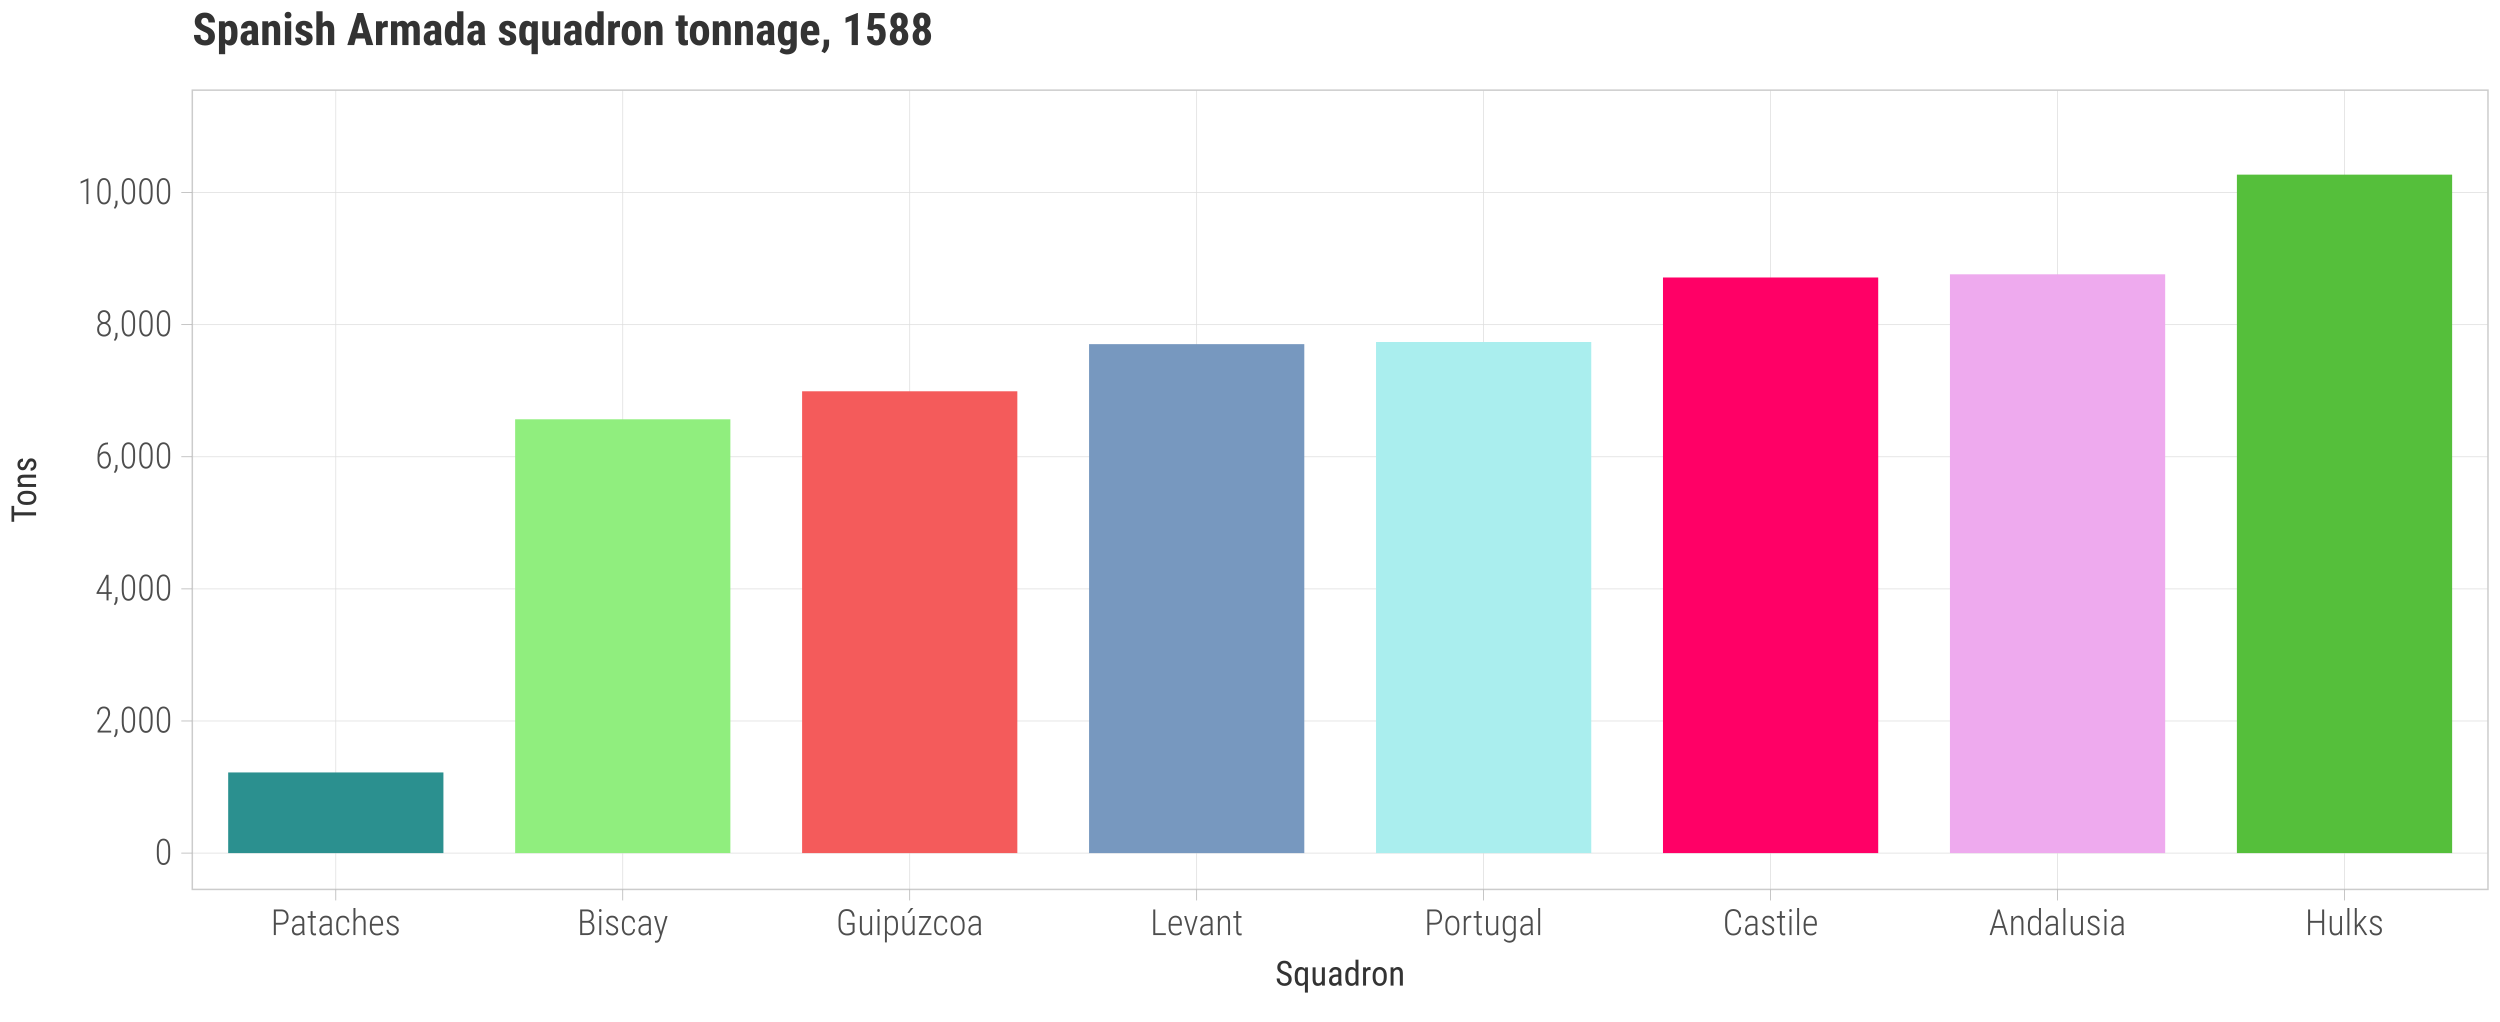
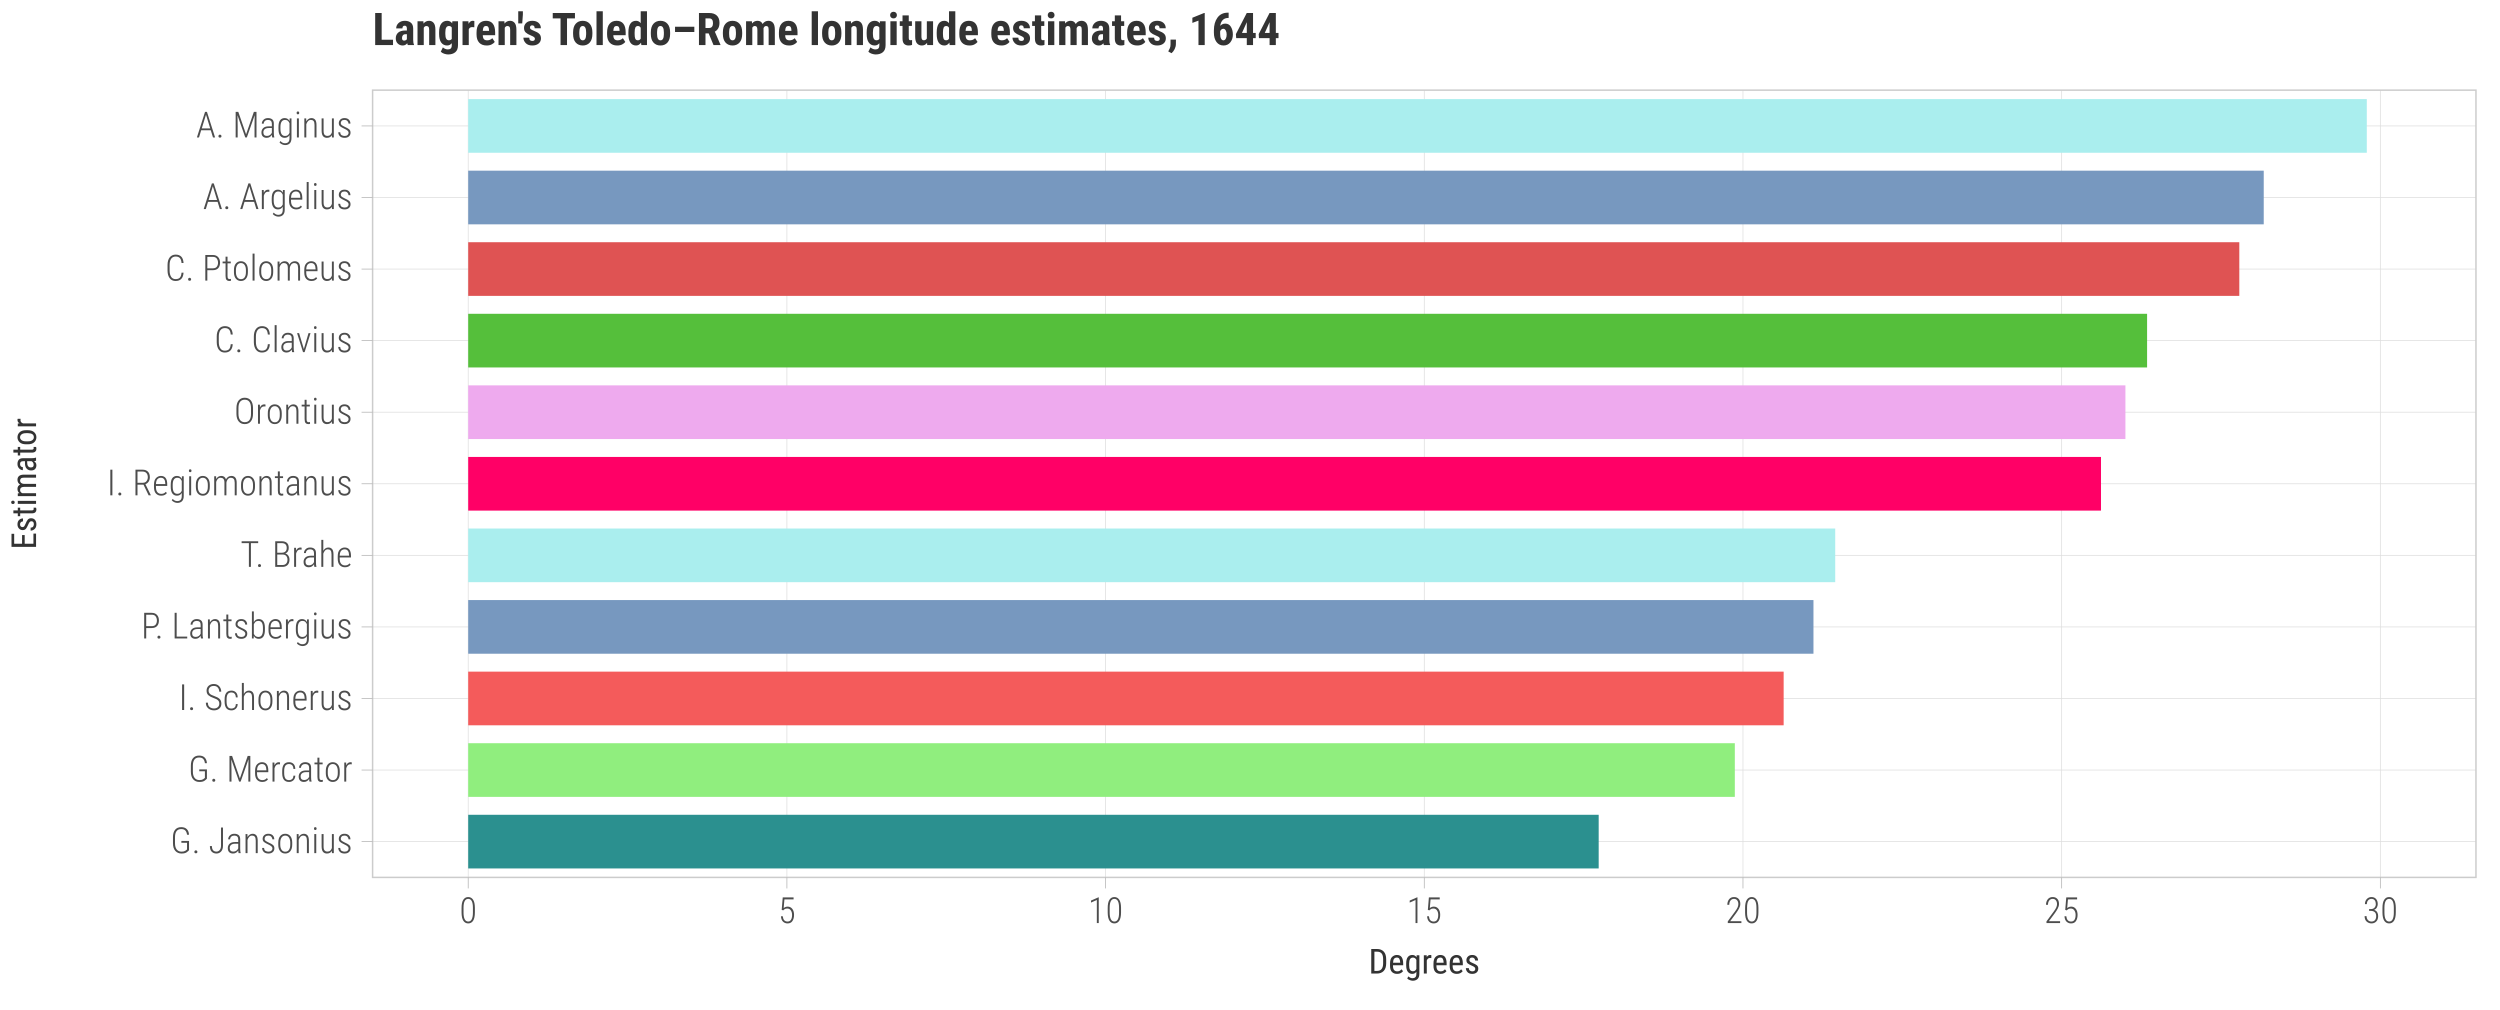
- <svg xmlns="http://www.w3.org/2000/svg" width="832" height="340" viewBox="0 0 832 340" role="img" aria-label="Spanish Armada squadron tonnage, 1588" class="gg-plot" font-family="&quot;Roboto Condensed&quot;, &quot;Arial Narrow&quot;, Arial, sans-serif" font-size="11" font-weight="300" text-rendering="optimizeLegibility" shape-rendering="geometricPrecision">
-   <rect class="gg-paper" width="832" height="340" fill="var(--gg-paper, #ffffff)" />
-   <text class="gg-title" x="64" y="15" font-size="15" font-weight="700" fill="var(--gg-ink, #333333)">Spanish Armada squadron tonnage, 1588</text>
+ <svg xmlns="http://www.w3.org/2000/svg" width="832" height="336" viewBox="0 0 832 336" role="img" aria-label="Langren's Toledo–Rome longitude estimates, 1644" class="gg-plot" font-family="&quot;Roboto Condensed&quot;, &quot;Arial Narrow&quot;, Arial, sans-serif" font-size="11" font-weight="300" text-rendering="optimizeLegibility" shape-rendering="geometricPrecision">
+   <rect class="gg-paper" width="832" height="336" fill="var(--gg-paper, #ffffff)" />
+   <text class="gg-title" x="124" y="15" font-size="15" font-weight="700" fill="var(--gg-ink, #333333)">Langren's Toledo–Rome longitude estimates, 1644</text>
  <defs>
-     <clipPath id="spalette_hc_dark_false_light_832x340-gg-clip-0">
-       <rect width="764" height="266" />
+     <clipPath id="spalette_hc_dark_11_false_light_832x336-gg-clip-0">
+       <rect width="700" height="262" />
    </clipPath>
  </defs>
-   <g class="gg-panel" data-panel="0" transform="translate(64,30)">
-     <rect class="gg-panel-background" width="764" height="266" fill="var(--gg-panel, #ffffff)" />
+   <g class="gg-panel" data-panel="0" transform="translate(124,30)">
+     <rect class="gg-panel-background" width="700" height="262" fill="var(--gg-panel, #ffffff)" />
    <g class="gg-grid" stroke="var(--gg-grid, #dedede)" stroke-width="0.25" vector-effect="non-scaling-stroke">
-       <line x1="47.75" y1="0" x2="47.75" y2="266" />
-       <line x1="143.25" y1="0" x2="143.25" y2="266" />
-       <line x1="238.75" y1="0" x2="238.75" y2="266" />
-       <line x1="334.25" y1="0" x2="334.25" y2="266" />
-       <line x1="429.75" y1="0" x2="429.75" y2="266" />
-       <line x1="525.25" y1="0" x2="525.25" y2="266" />
-       <line x1="620.75" y1="0" x2="620.75" y2="266" />
-       <line x1="716.25" y1="0" x2="716.25" y2="266" />
-       <line x1="0" y1="253.91" x2="764" y2="253.91" />
-       <line x1="0" y1="209.94" x2="764" y2="209.94" />
-       <line x1="0" y1="165.98" x2="764" y2="165.98" />
-       <line x1="0" y1="122.01" x2="764" y2="122.01" />
-       <line x1="0" y1="78.04" x2="764" y2="78.04" />
-       <line x1="0" y1="34.07" x2="764" y2="34.07" />
+       <line x1="31.82" y1="0" x2="31.82" y2="262" />
+       <line x1="137.88" y1="0" x2="137.88" y2="262" />
+       <line x1="243.94" y1="0" x2="243.94" y2="262" />
+       <line x1="350" y1="0" x2="350" y2="262" />
+       <line x1="456.06" y1="0" x2="456.06" y2="262" />
+       <line x1="562.12" y1="0" x2="562.12" y2="262" />
+       <line x1="668.18" y1="0" x2="668.18" y2="262" />
+       <line x1="0" y1="250.09" x2="700" y2="250.09" />
+       <line x1="0" y1="226.27" x2="700" y2="226.27" />
+       <line x1="0" y1="202.45" x2="700" y2="202.45" />
+       <line x1="0" y1="178.64" x2="700" y2="178.64" />
+       <line x1="0" y1="154.82" x2="700" y2="154.82" />
+       <line x1="0" y1="131" x2="700" y2="131" />
+       <line x1="0" y1="107.18" x2="700" y2="107.18" />
+       <line x1="0" y1="83.36" x2="700" y2="83.36" />
+       <line x1="0" y1="59.55" x2="700" y2="59.55" />
+       <line x1="0" y1="35.73" x2="700" y2="35.73" />
+       <line x1="0" y1="11.91" x2="700" y2="11.91" />
    </g>
-     <g class="gg-marks" clip-path="url(#spalette_hc_dark_false_light_832x340-gg-clip-0)">
+     <g class="gg-marks" clip-path="url(#spalette_hc_dark_11_false_light_832x336-gg-clip-0)">
      <g class="gg-batch gg-rects" data-layer="0">
-         <rect x="11.94" y="227.07" width="71.63" height="26.84" fill="#2b908f" />
-         <rect x="107.44" y="109.54" width="71.63" height="144.37" fill="#90ee7e" />
-         <rect x="202.94" y="100.22" width="71.63" height="153.69" fill="#f45b5b" />
-         <rect x="298.44" y="84.53" width="71.63" height="169.38" fill="#7798BF" />
-         <rect x="393.94" y="83.82" width="71.63" height="170.09" fill="#aaeeee" />
-         <rect x="489.44" y="62.35" width="71.63" height="191.56" fill="#ff0066" />
-         <rect x="584.94" y="61.29" width="71.63" height="192.62" fill="#eeaaee" />
-         <rect x="680.44" y="28.12" width="71.63" height="225.79" fill="#55BF3B" />
+         <rect x="31.82" y="241.16" width="376.22" height="17.86" fill="#2b908f" />
+         <rect x="31.82" y="217.34" width="421.53" height="17.86" fill="#90ee7e" />
+         <rect x="31.82" y="193.52" width="437.78" height="17.86" fill="#f45b5b" />
+         <rect x="31.82" y="169.7" width="447.7" height="17.86" fill="#7798BF" />
+         <rect x="31.82" y="145.89" width="454.94" height="17.86" fill="#aaeeee" />
+         <rect x="31.82" y="122.07" width="543.39" height="17.86" fill="#ff0066" />
+         <rect x="31.82" y="98.25" width="551.52" height="17.86" fill="#eeaaee" />
+         <rect x="31.82" y="74.43" width="558.73" height="17.86" fill="#55BF3B" />
+         <rect x="31.82" y="50.61" width="589.42" height="17.86" fill="#DF5353" />
+         <rect x="31.82" y="26.8" width="597.55" height="17.86" fill="#7798BF" />
+         <rect x="31.82" y="2.98" width="631.85" height="17.86" fill="#aaeeee" />
      </g>
    </g>
-     <rect class="gg-panel-border" width="764" height="266" fill="none" stroke="var(--gg-panelBorder, #cccccc)" stroke-width="0.5" vector-effect="non-scaling-stroke" />
+     <rect class="gg-panel-border" width="700" height="262" fill="none" stroke="var(--gg-panelBorder, #cccccc)" stroke-width="0.5" vector-effect="non-scaling-stroke" />
  </g>
-   <g class="gg-axis gg-axis-x" transform="translate(64,296)">
-     <g class="gg-tick" transform="translate(47.75,0)">
+   <g class="gg-axis gg-axis-x" transform="translate(124,292)">
+     <g class="gg-tick" transform="translate(31.82,0)">
      <line y2="3.67" stroke="var(--gg-tickColor, #b3b3b3)" stroke-width="0.25" vector-effect="non-scaling-stroke" />
-       <text y="6.67" dy="0.71em" text-anchor="middle" fill="var(--gg-axisText, #4d4d4d)" font-size="12" font-weight="300">Pataches</text>
+       <text y="6.67" dy="0.71em" text-anchor="middle" fill="var(--gg-axisText, #4d4d4d)" font-size="12" font-weight="300">0</text>
    </g>
-     <g class="gg-tick" transform="translate(143.25,0)">
+     <g class="gg-tick" transform="translate(137.88,0)">
      <line y2="3.67" stroke="var(--gg-tickColor, #b3b3b3)" stroke-width="0.25" vector-effect="non-scaling-stroke" />
-       <text y="6.67" dy="0.71em" text-anchor="middle" fill="var(--gg-axisText, #4d4d4d)" font-size="12" font-weight="300">Biscay</text>
+       <text y="6.67" dy="0.71em" text-anchor="middle" fill="var(--gg-axisText, #4d4d4d)" font-size="12" font-weight="300">5</text>
    </g>
-     <g class="gg-tick" transform="translate(238.75,0)">
+     <g class="gg-tick" transform="translate(243.94,0)">
      <line y2="3.67" stroke="var(--gg-tickColor, #b3b3b3)" stroke-width="0.25" vector-effect="non-scaling-stroke" />
-       <text y="6.67" dy="0.71em" text-anchor="middle" fill="var(--gg-axisText, #4d4d4d)" font-size="12" font-weight="300">Guipúzcoa</text>
+       <text y="6.67" dy="0.71em" text-anchor="middle" fill="var(--gg-axisText, #4d4d4d)" font-size="12" font-weight="300">10</text>
    </g>
-     <g class="gg-tick" transform="translate(334.25,0)">
+     <g class="gg-tick" transform="translate(350,0)">
      <line y2="3.67" stroke="var(--gg-tickColor, #b3b3b3)" stroke-width="0.25" vector-effect="non-scaling-stroke" />
-       <text y="6.67" dy="0.71em" text-anchor="middle" fill="var(--gg-axisText, #4d4d4d)" font-size="12" font-weight="300">Levant</text>
+       <text y="6.67" dy="0.71em" text-anchor="middle" fill="var(--gg-axisText, #4d4d4d)" font-size="12" font-weight="300">15</text>
    </g>
-     <g class="gg-tick" transform="translate(429.75,0)">
+     <g class="gg-tick" transform="translate(456.06,0)">
      <line y2="3.67" stroke="var(--gg-tickColor, #b3b3b3)" stroke-width="0.25" vector-effect="non-scaling-stroke" />
-       <text y="6.67" dy="0.71em" text-anchor="middle" fill="var(--gg-axisText, #4d4d4d)" font-size="12" font-weight="300">Portugal</text>
+       <text y="6.67" dy="0.71em" text-anchor="middle" fill="var(--gg-axisText, #4d4d4d)" font-size="12" font-weight="300">20</text>
    </g>
-     <g class="gg-tick" transform="translate(525.25,0)">
+     <g class="gg-tick" transform="translate(562.12,0)">
      <line y2="3.67" stroke="var(--gg-tickColor, #b3b3b3)" stroke-width="0.25" vector-effect="non-scaling-stroke" />
-       <text y="6.67" dy="0.71em" text-anchor="middle" fill="var(--gg-axisText, #4d4d4d)" font-size="12" font-weight="300">Castile</text>
+       <text y="6.67" dy="0.71em" text-anchor="middle" fill="var(--gg-axisText, #4d4d4d)" font-size="12" font-weight="300">25</text>
    </g>
-     <g class="gg-tick" transform="translate(620.75,0)">
+     <g class="gg-tick" transform="translate(668.18,0)">
      <line y2="3.67" stroke="var(--gg-tickColor, #b3b3b3)" stroke-width="0.25" vector-effect="non-scaling-stroke" />
-       <text y="6.67" dy="0.71em" text-anchor="middle" fill="var(--gg-axisText, #4d4d4d)" font-size="12" font-weight="300">Andalusia</text>
-     </g>
-     <g class="gg-tick" transform="translate(716.25,0)">
-       <line y2="3.67" stroke="var(--gg-tickColor, #b3b3b3)" stroke-width="0.25" vector-effect="non-scaling-stroke" />
-       <text y="6.67" dy="0.71em" text-anchor="middle" fill="var(--gg-axisText, #4d4d4d)" font-size="12" font-weight="300">Hulks</text>
+       <text y="6.67" dy="0.71em" text-anchor="middle" fill="var(--gg-axisText, #4d4d4d)" font-size="12" font-weight="300">30</text>
    </g>
  </g>
-   <g class="gg-axis gg-axis-y" transform="translate(64,30)">
-     <g class="gg-tick" transform="translate(0,253.91)">
+   <g class="gg-axis gg-axis-y" transform="translate(124,30)">
+     <g class="gg-tick" transform="translate(0,250.09)">
      <line x2="-3.67" stroke="var(--gg-tickColor, #b3b3b3)" stroke-width="0.25" vector-effect="non-scaling-stroke" />
-       <text x="-6.67" dy="0.32em" text-anchor="end" fill="var(--gg-axisText, #4d4d4d)" font-size="12" font-weight="300">0</text>
+       <text x="-6.67" dy="0.32em" text-anchor="end" fill="var(--gg-axisText, #4d4d4d)" font-size="12" font-weight="300">G. Jansonius</text>
    </g>
-     <g class="gg-tick" transform="translate(0,209.94)">
+     <g class="gg-tick" transform="translate(0,226.27)">
      <line x2="-3.67" stroke="var(--gg-tickColor, #b3b3b3)" stroke-width="0.25" vector-effect="non-scaling-stroke" />
-       <text x="-6.67" dy="0.32em" text-anchor="end" fill="var(--gg-axisText, #4d4d4d)" font-size="12" font-weight="300">2,000</text>
+       <text x="-6.67" dy="0.32em" text-anchor="end" fill="var(--gg-axisText, #4d4d4d)" font-size="12" font-weight="300">G. Mercator</text>
    </g>
-     <g class="gg-tick" transform="translate(0,165.98)">
+     <g class="gg-tick" transform="translate(0,202.45)">
      <line x2="-3.67" stroke="var(--gg-tickColor, #b3b3b3)" stroke-width="0.25" vector-effect="non-scaling-stroke" />
-       <text x="-6.67" dy="0.32em" text-anchor="end" fill="var(--gg-axisText, #4d4d4d)" font-size="12" font-weight="300">4,000</text>
+       <text x="-6.67" dy="0.32em" text-anchor="end" fill="var(--gg-axisText, #4d4d4d)" font-size="12" font-weight="300">I. Schonerus</text>
    </g>
-     <g class="gg-tick" transform="translate(0,122.01)">
+     <g class="gg-tick" transform="translate(0,178.64)">
      <line x2="-3.67" stroke="var(--gg-tickColor, #b3b3b3)" stroke-width="0.25" vector-effect="non-scaling-stroke" />
-       <text x="-6.67" dy="0.32em" text-anchor="end" fill="var(--gg-axisText, #4d4d4d)" font-size="12" font-weight="300">6,000</text>
+       <text x="-6.67" dy="0.32em" text-anchor="end" fill="var(--gg-axisText, #4d4d4d)" font-size="12" font-weight="300">P. Lantsbergius</text>
    </g>
-     <g class="gg-tick" transform="translate(0,78.04)">
+     <g class="gg-tick" transform="translate(0,154.82)">
      <line x2="-3.67" stroke="var(--gg-tickColor, #b3b3b3)" stroke-width="0.25" vector-effect="non-scaling-stroke" />
-       <text x="-6.67" dy="0.32em" text-anchor="end" fill="var(--gg-axisText, #4d4d4d)" font-size="12" font-weight="300">8,000</text>
+       <text x="-6.67" dy="0.32em" text-anchor="end" fill="var(--gg-axisText, #4d4d4d)" font-size="12" font-weight="300">T. Brahe</text>
    </g>
-     <g class="gg-tick" transform="translate(0,34.07)">
+     <g class="gg-tick" transform="translate(0,131)">
      <line x2="-3.67" stroke="var(--gg-tickColor, #b3b3b3)" stroke-width="0.25" vector-effect="non-scaling-stroke" />
-       <text x="-6.67" dy="0.32em" text-anchor="end" fill="var(--gg-axisText, #4d4d4d)" font-size="12" font-weight="300">10,000</text>
+       <text x="-6.67" dy="0.32em" text-anchor="end" fill="var(--gg-axisText, #4d4d4d)" font-size="12" font-weight="300">I. Regiomontanus</text>
+     </g>
+     <g class="gg-tick" transform="translate(0,107.18)">
+       <line x2="-3.67" stroke="var(--gg-tickColor, #b3b3b3)" stroke-width="0.25" vector-effect="non-scaling-stroke" />
+       <text x="-6.67" dy="0.32em" text-anchor="end" fill="var(--gg-axisText, #4d4d4d)" font-size="12" font-weight="300">Orontius</text>
+     </g>
+     <g class="gg-tick" transform="translate(0,83.36)">
+       <line x2="-3.67" stroke="var(--gg-tickColor, #b3b3b3)" stroke-width="0.25" vector-effect="non-scaling-stroke" />
+       <text x="-6.67" dy="0.32em" text-anchor="end" fill="var(--gg-axisText, #4d4d4d)" font-size="12" font-weight="300">C. Clavius</text>
+     </g>
+     <g class="gg-tick" transform="translate(0,59.55)">
+       <line x2="-3.67" stroke="var(--gg-tickColor, #b3b3b3)" stroke-width="0.25" vector-effect="non-scaling-stroke" />
+       <text x="-6.67" dy="0.32em" text-anchor="end" fill="var(--gg-axisText, #4d4d4d)" font-size="12" font-weight="300">C. Ptolomeus</text>
+     </g>
+     <g class="gg-tick" transform="translate(0,35.73)">
+       <line x2="-3.67" stroke="var(--gg-tickColor, #b3b3b3)" stroke-width="0.25" vector-effect="non-scaling-stroke" />
+       <text x="-6.67" dy="0.32em" text-anchor="end" fill="var(--gg-axisText, #4d4d4d)" font-size="12" font-weight="300">A. Argelius</text>
+     </g>
+     <g class="gg-tick" transform="translate(0,11.91)">
+       <line x2="-3.67" stroke="var(--gg-tickColor, #b3b3b3)" stroke-width="0.25" vector-effect="non-scaling-stroke" />
+       <text x="-6.67" dy="0.32em" text-anchor="end" fill="var(--gg-axisText, #4d4d4d)" font-size="12" font-weight="300">A. Maginus</text>
    </g>
  </g>
-   <text class="gg-axis-title" x="446" y="328" text-anchor="middle" fill="var(--gg-ink, #333333)" font-size="11.5" font-weight="400">Squadron</text>
-   <text class="gg-axis-title" transform="translate(12,163) rotate(-90)" text-anchor="middle" fill="var(--gg-ink, #333333)" font-size="11.5" font-weight="400">Tons</text>
+   <text class="gg-axis-title" x="474" y="324" text-anchor="middle" fill="var(--gg-ink, #333333)" font-size="11.5" font-weight="400">Degrees</text>
+   <text class="gg-axis-title" transform="translate(12,161) rotate(-90)" text-anchor="middle" fill="var(--gg-ink, #333333)" font-size="11.5" font-weight="400">Estimator</text>
</svg>
